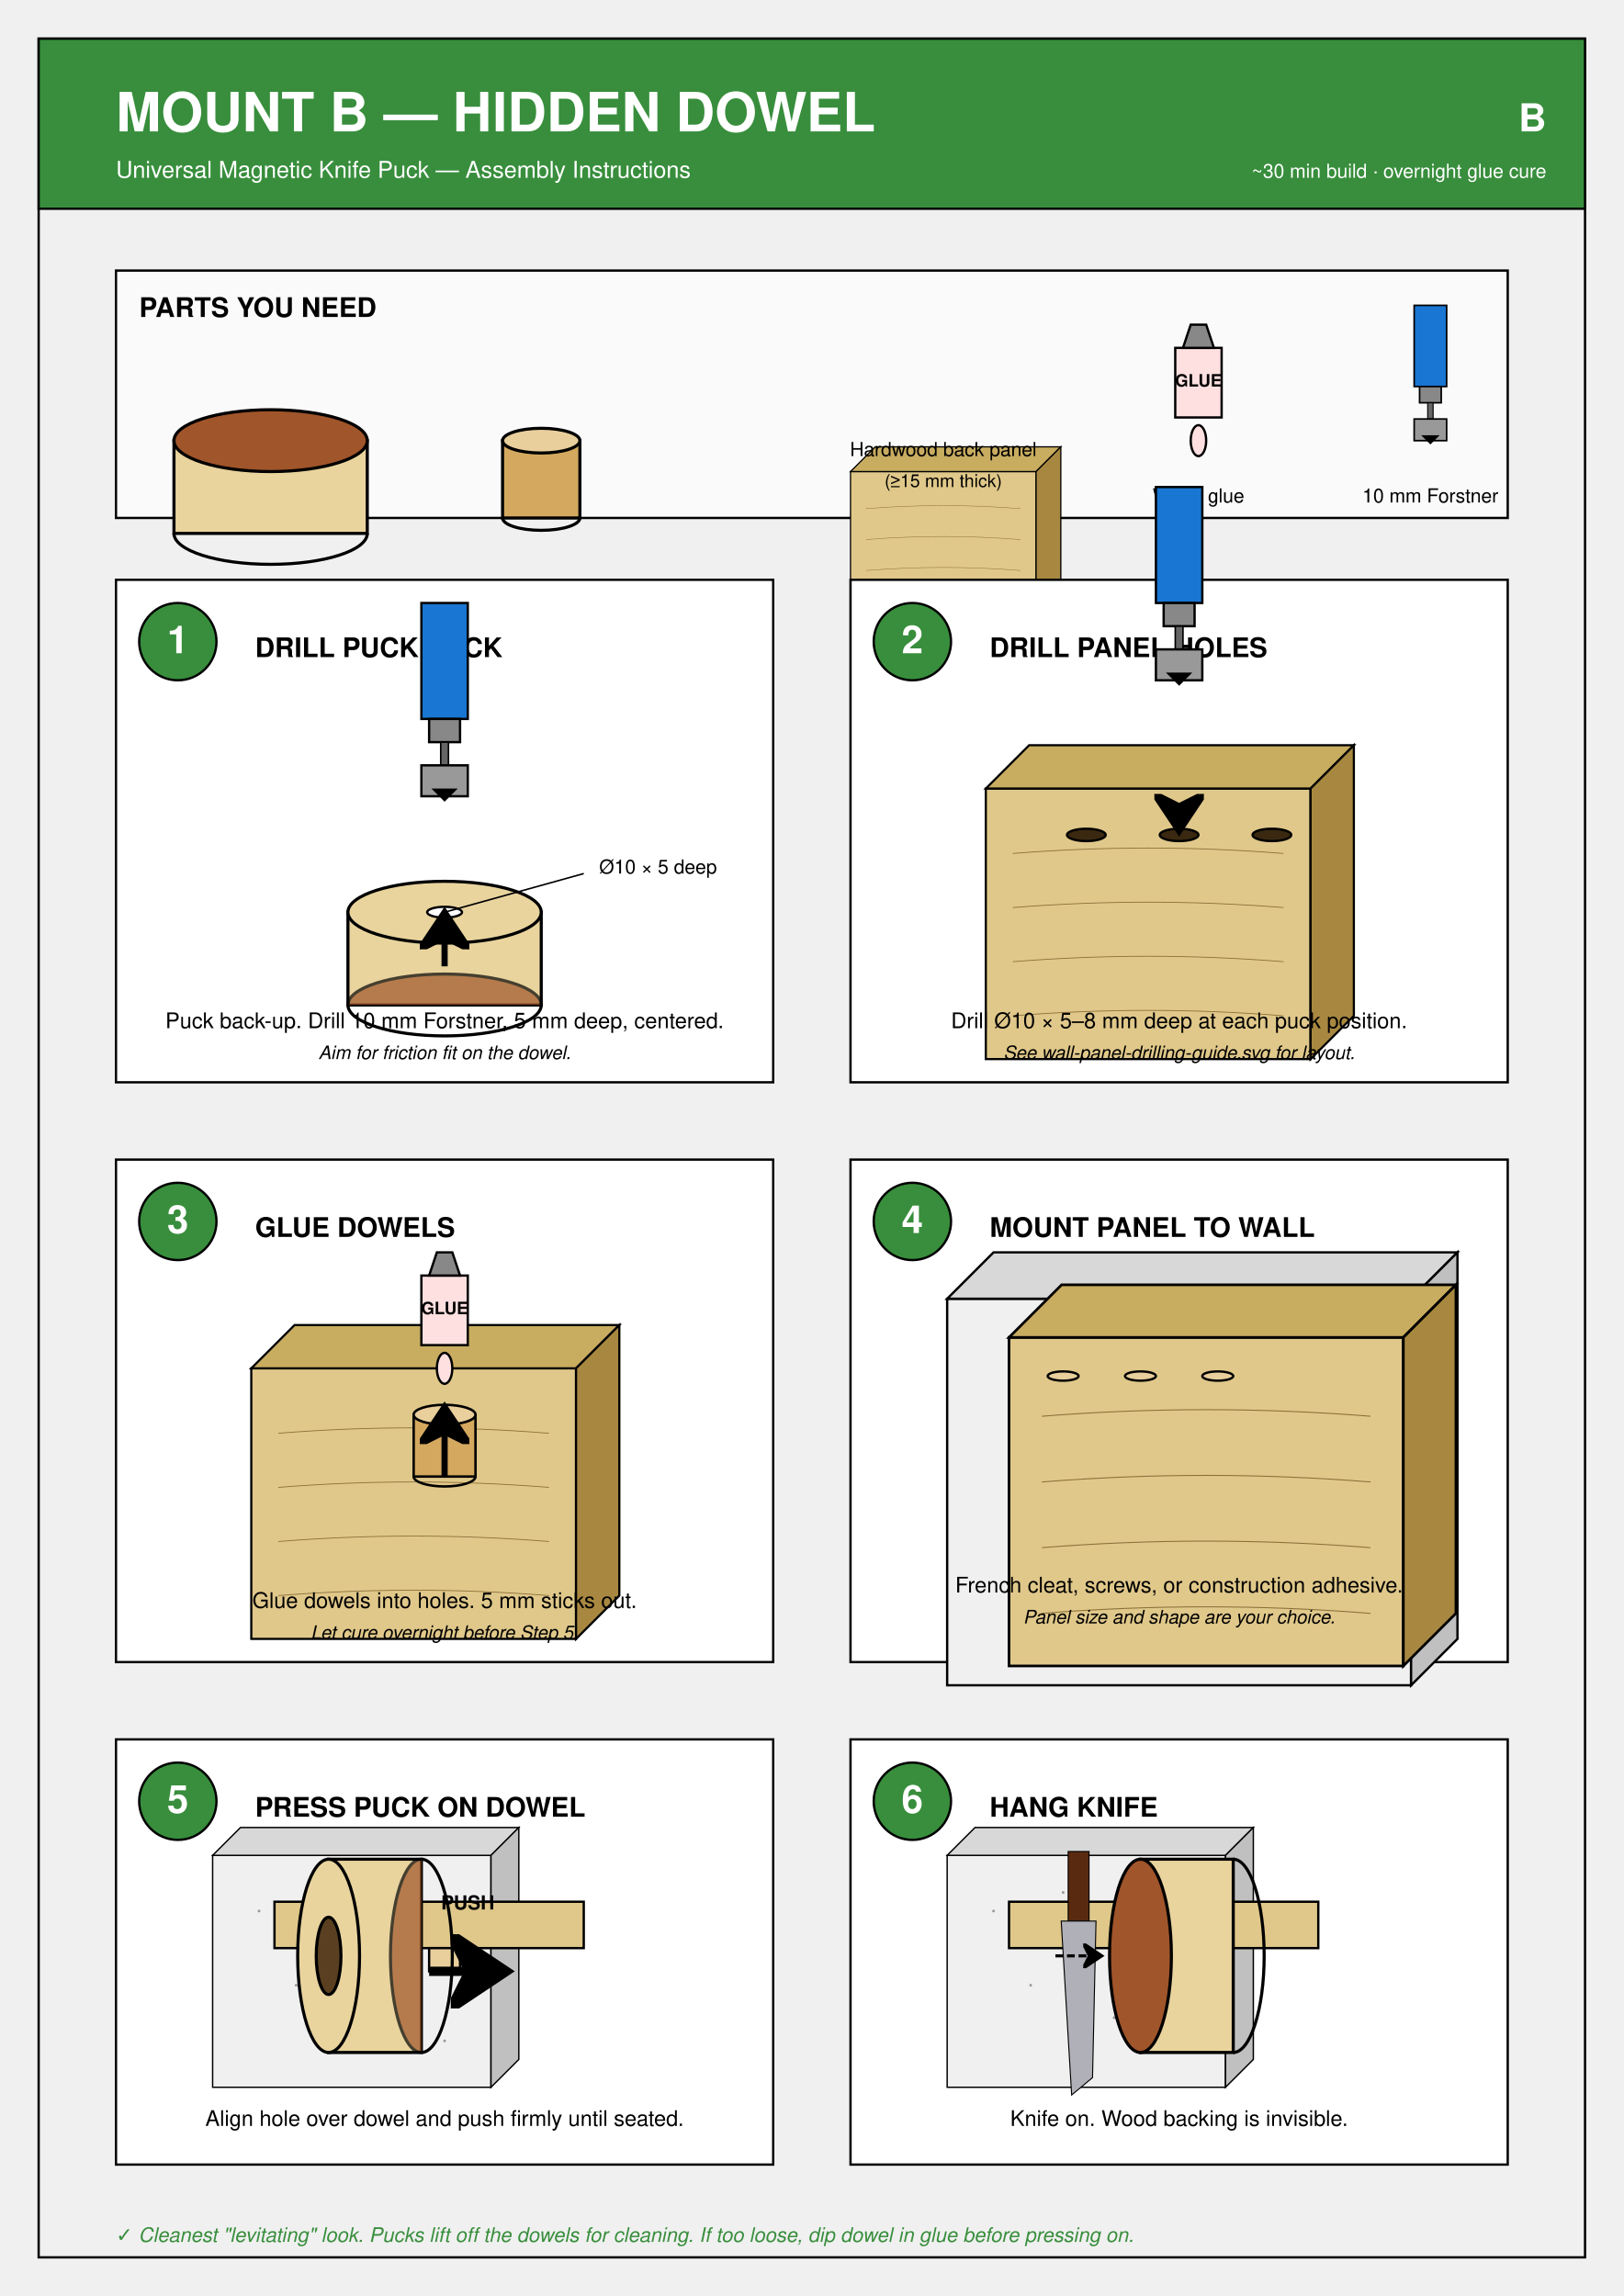
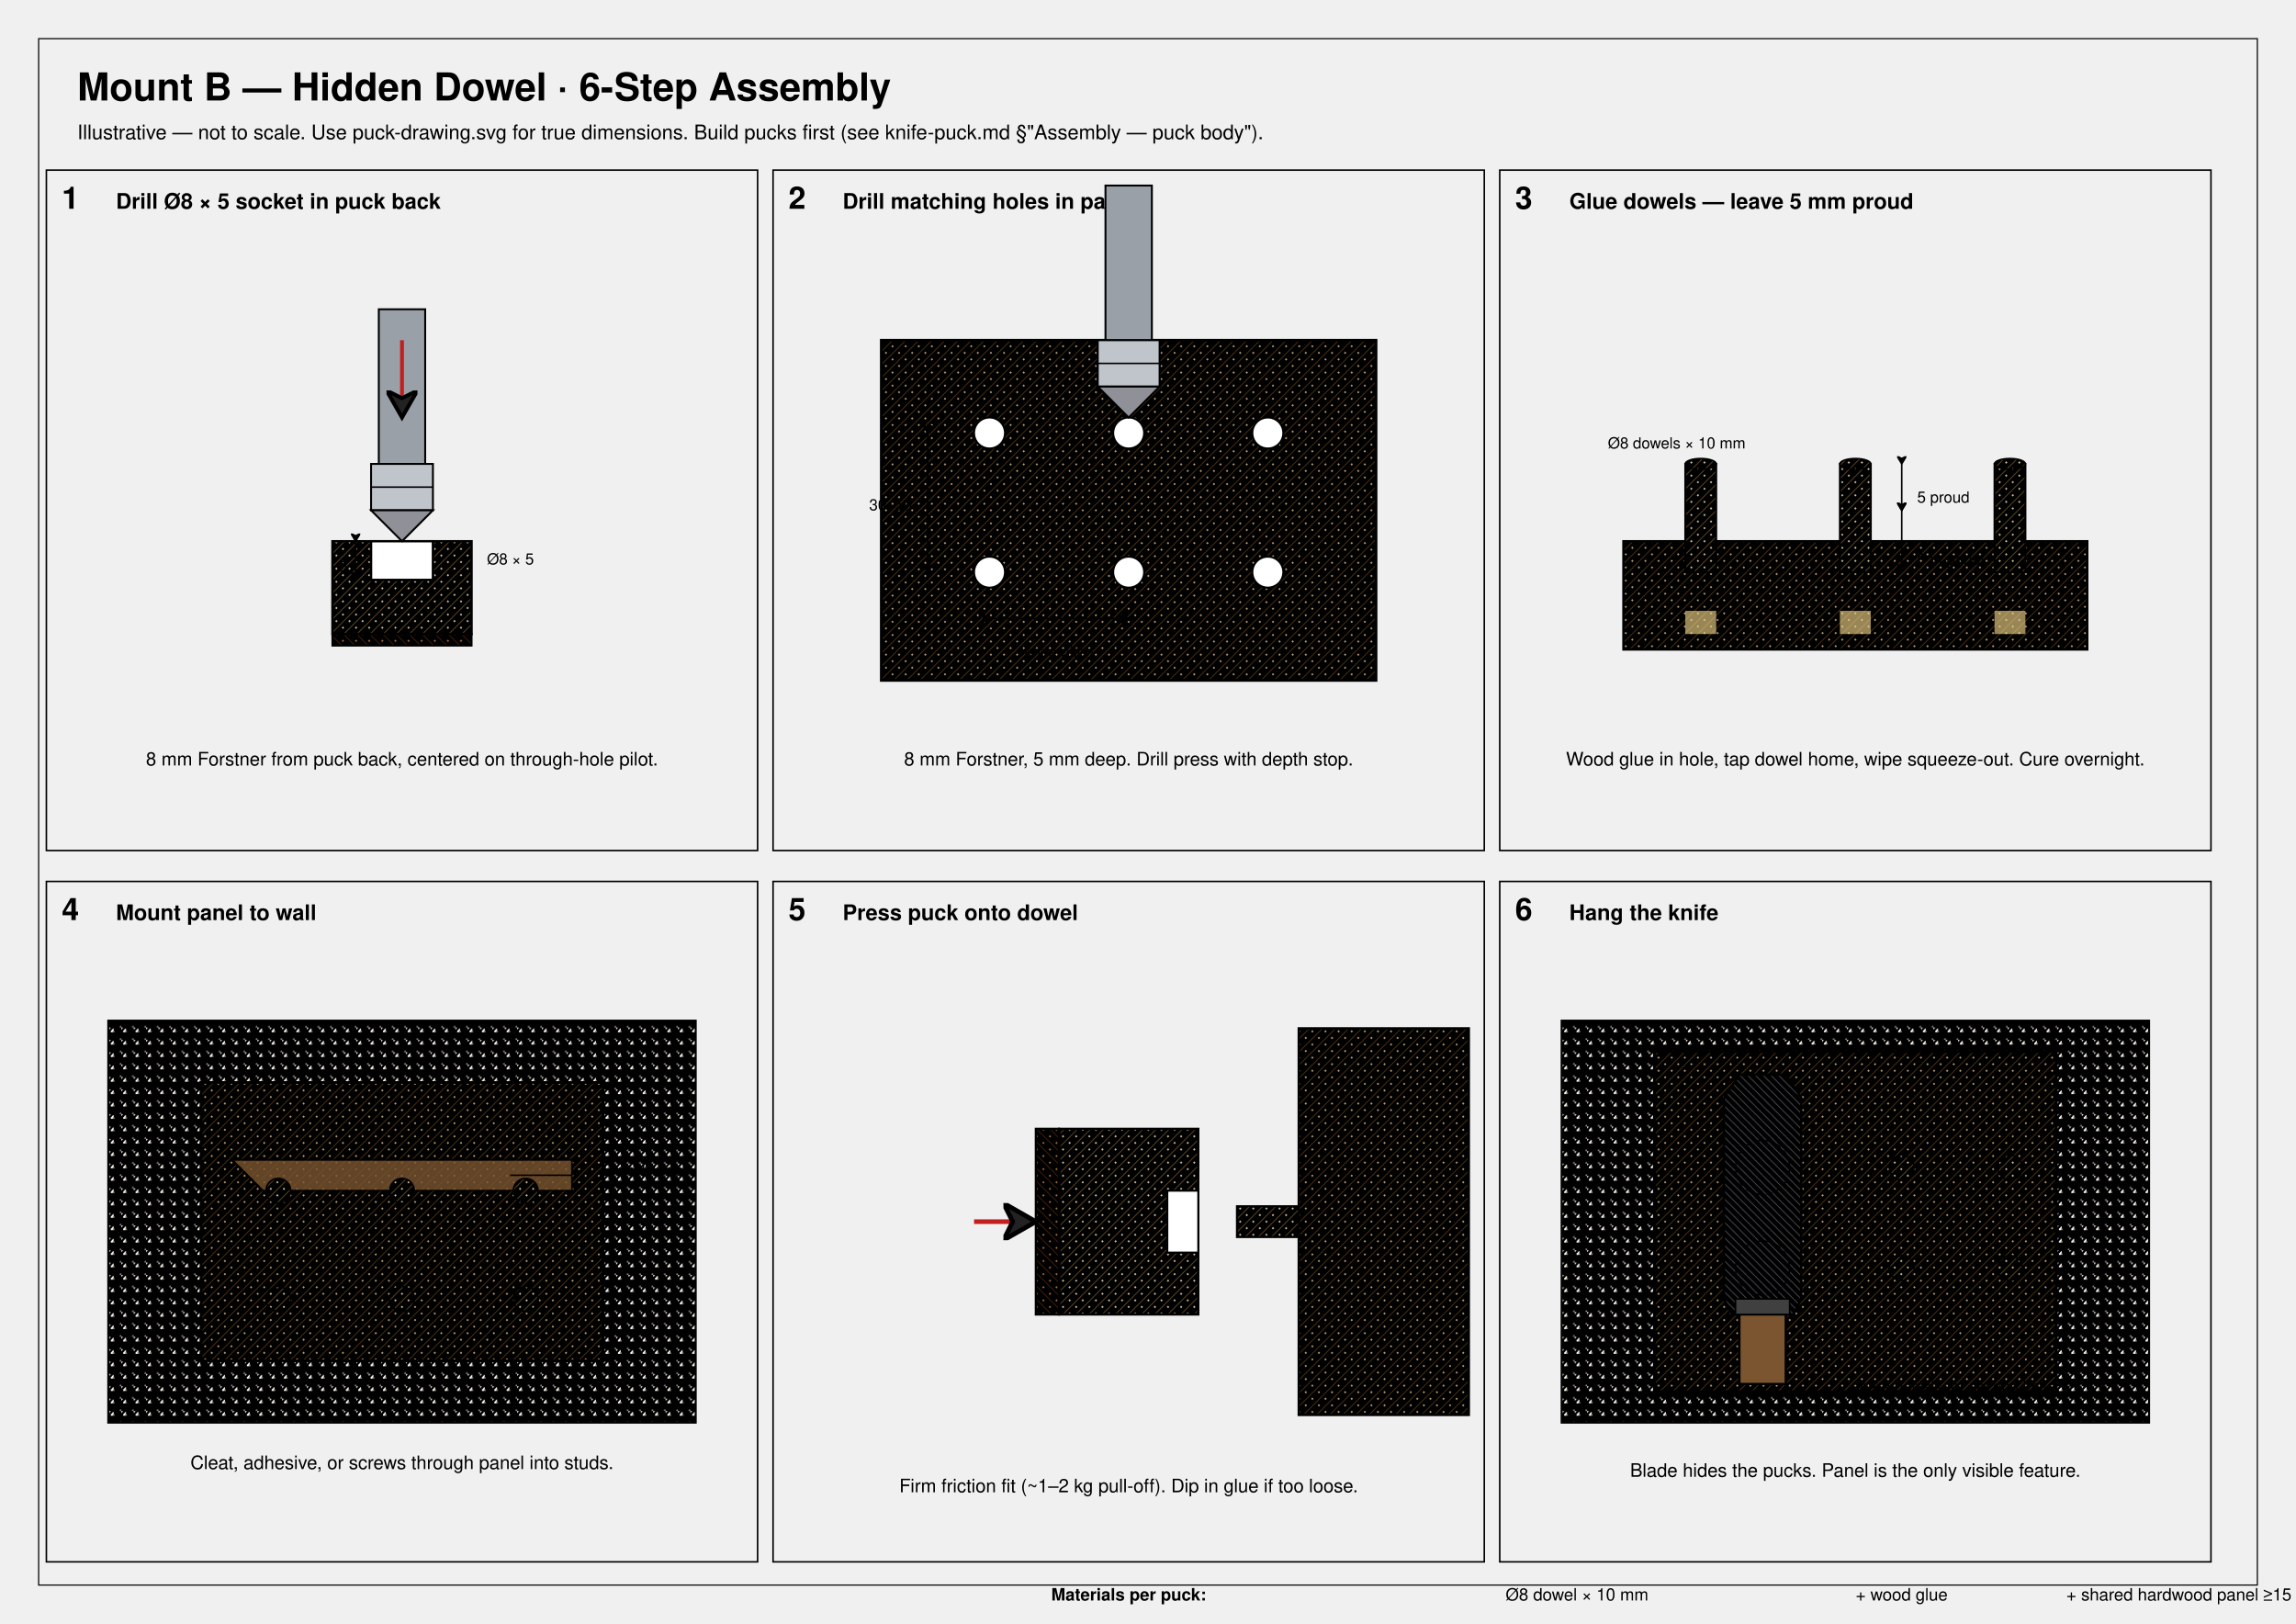
- <svg xmlns="http://www.w3.org/2000/svg" width="210mm" height="297mm" viewBox="0 0 210 297" font-family="Helvetica, Arial, sans-serif" font-size="3" fill="black" stroke="black">
+ <svg xmlns="http://www.w3.org/2000/svg" width="297mm" height="210mm" viewBox="0 0 297 210" font-family="Helvetica, Arial, sans-serif" font-size="3" fill="black" stroke="black">
  <defs>
-     <g id="puckObliqueB">
-       <rect x="-12.5" y="0" width="25" height="12" fill="#E9D49E" stroke="black" stroke-width="0.4" />
-       <ellipse cx="0" cy="0" rx="12.5" ry="4" fill="#A0552A" stroke="black" stroke-width="0.4" />
-       <path d="M -12.5 12 A 12.5 4 0 0 0 12.5 12" fill="none" stroke="black" stroke-width="0.4" />
+     <pattern id="woodHatch" patternUnits="userSpaceOnUse" width="1.2" height="1.2" patternTransform="rotate(45)">
+       <rect width="1.2" height="1.2" fill="#F3E1C0" />
+       <line x1="0" y1="0" x2="0" y2="1.2" stroke="#A07A3A" stroke-width="0.12" />
+     </pattern>
+     <pattern id="woodHatchDark" patternUnits="userSpaceOnUse" width="1.2" height="1.2" patternTransform="rotate(45)">
+       <rect width="1.2" height="1.2" fill="#D8B58A" />
+       <line x1="0" y1="0" x2="0" y2="1.2" stroke="#6A4818" stroke-width="0.14" />
+     </pattern>
+     <pattern id="leatherHatch" patternUnits="userSpaceOnUse" width="1.2" height="1.2" patternTransform="rotate(-45)">
+       <rect width="1.2" height="1.2" fill="#C07A3A" />
+       <line x1="0" y1="0" x2="0" y2="1.2" stroke="#5A2A10" stroke-width="0.15" />
+     </pattern>
+     <pattern id="drywallHatch" patternUnits="userSpaceOnUse" width="1.6" height="1.6">
+       <rect width="1.6" height="1.6" fill="#F4F1EA" />
+       <circle cx="0.4" cy="0.4" r="0.12" fill="#8A857B" />
+       <circle cx="1.1" cy="1.0" r="0.12" fill="#8A857B" />
+     </pattern>
+     <pattern id="bladeHatch" patternUnits="userSpaceOnUse" width="1.0" height="1.0">
+       <rect width="1.0" height="1.0" fill="#E8E8EC" />
+       <line x1="0" y1="0" x2="1.0" y2="1.0" stroke="#6A6A72" stroke-width="0.08" />
+     </pattern>
+     <marker id="arrow" markerWidth="6" markerHeight="6" refX="5" refY="3" orient="auto" markerUnits="strokeWidth">
+       <path d="M0,0 L5,3 L0,6 L1.5,3 z" fill="black" />
+     </marker>
+     <marker id="arrowFat" markerWidth="8" markerHeight="8" refX="7" refY="4" orient="auto" markerUnits="strokeWidth">
+       <path d="M0,0 L7,4 L0,8 L2,4 z" fill="#222" />
+     </marker>
+     <symbol id="forstner" overflow="visible">
+       <rect x="-3" y="-30" width="6" height="20" fill="#9AA0A8" stroke="black" stroke-width="0.25" />
+       <rect x="-4" y="-10" width="8" height="6" fill="#C0C5CC" stroke="black" stroke-width="0.25" />
+       <line x1="-4" y1="-7" x2="4" y2="-7" stroke="black" stroke-width="0.2" />
+       <path d="M -4 -4 L 0 0 L 4 -4 Z" fill="#909098" stroke="black" stroke-width="0.25" />
+     </symbol>
+   </defs>
+   <rect x="5" y="5" width="287" height="200" fill="none" stroke="black" stroke-width="0.15" />
+   <g stroke="none">
+     <text x="10" y="13" font-size="5" font-weight="bold">Mount B — Hidden Dowel · 6-Step Assembly</text>
+     <text x="10" y="18" font-size="2.6">Illustrative — not to scale. Use puck-drawing.svg for true dimensions. Build pucks first (see knife-puck.md §"Assembly — puck body").</text>
+   </g>
+   <g fill="none" stroke="black" stroke-width="0.2">
+     <rect x="6" y="22" width="92" height="88" />
+     <rect x="100" y="22" width="92" height="88" />
+     <rect x="194" y="22" width="92" height="88" />
+     <rect x="6" y="114" width="92" height="88" />
+     <rect x="100" y="114" width="92" height="88" />
+     <rect x="194" y="114" width="92" height="88" />
+   </g>
+   <g transform="translate(52, 66)">
+     <text x="-44" y="-39" font-size="4" font-weight="bold" stroke="none">1</text>
+     <text x="-37" y="-39" font-size="2.8" font-weight="bold" stroke="none">Drill Ø8 × 5 socket in puck back</text>
+     <g transform="translate(0, 5)">
+       <rect x="-9" y="11" width="18" height="1.5" fill="url(#leatherHatch)" stroke="black" stroke-width="0.25" />
+       <rect x="-9" y="-1" width="18" height="12" fill="url(#woodHatch)" stroke="black" stroke-width="0.3" />
+       <rect x="-6" y="9" width="12" height="-5" transform="translate(0, 0)" fill="white" stroke="black" stroke-width="0.18" stroke-dasharray="0.8,0.5" opacity="0.5" />
+       <rect x="-4" y="-1" width="8" height="5" fill="white" stroke="black" stroke-width="0.3" />
+       <text x="11" y="2" font-size="2.0" stroke="none">Ø8 × 5</text>
+       <line x1="-6" y1="-1" x2="-6" y2="4" stroke="black" stroke-width="0.2" marker-start="url(#arrow)" marker-end="url(#arrow)" />
+       <text x="-7" y="3" text-anchor="end" font-size="2.0" stroke="none">5</text>
    </g>
-     <g id="puckBackB">
-       <rect x="-12.5" y="0" width="25" height="12" fill="#E9D49E" stroke="black" stroke-width="0.4" />
-       <ellipse cx="0" cy="0" rx="12.5" ry="4" fill="#E9D49E" stroke="black" stroke-width="0.4" />
-       <ellipse cx="0" cy="0" rx="2.25" ry="0.7" fill="white" stroke="black" stroke-width="0.3" />
-       <path d="M -12.5 12 A 12.5 4 0 0 0 12.5 12" fill="none" stroke="black" stroke-width="0.4" />
-       <path d="M -12.5 12 A 12.5 4 0 0 1 12.5 12" fill="#A0552A" stroke="black" stroke-width="0.4" opacity="0.7" />
+     <use href="#forstner" x="0" y="4" />
+     <line x1="0" y1="-22" x2="0" y2="-12" stroke="#C22020" stroke-width="0.5" marker-end="url(#arrowFat)" />
+     <text x="0" y="33" text-anchor="middle" font-size="2.4" stroke="none">8 mm Forstner from puck back, centered on through-hole pilot.</text>
+   </g>
+   <g transform="translate(146, 66)">
+     <text x="-44" y="-39" font-size="4" font-weight="bold" stroke="none">2</text>
+     <text x="-37" y="-39" font-size="2.8" font-weight="bold" stroke="none">Drill matching holes in panel</text>
+     <rect x="-32" y="-22" width="64" height="44" fill="url(#woodHatchDark)" stroke="black" stroke-width="0.35" />
+     <g>
+       <circle cx="-18" cy="-10" r="2" fill="white" stroke="black" stroke-width="0.25" />
+       <circle cx="-18" cy="8" r="2" fill="white" stroke="black" stroke-width="0.25" />
+       <circle cx="0" cy="-10" r="2" fill="white" stroke="black" stroke-width="0.25" />
+       <circle cx="0" cy="8" r="2" fill="white" stroke="black" stroke-width="0.25" />
+       <circle cx="18" cy="-10" r="2" fill="white" stroke="black" stroke-width="0.25" />
+       <circle cx="18" cy="8" r="2" fill="white" stroke="black" stroke-width="0.25" />
    </g>
-     <g id="puckBackDrilled">
-       <rect x="-12.5" y="0" width="25" height="12" fill="#E9D49E" stroke="black" stroke-width="0.4" />
-       <ellipse cx="0" cy="0" rx="12.5" ry="4" fill="#E9D49E" stroke="black" stroke-width="0.4" />
-       <ellipse cx="0" cy="0" rx="5" ry="1.6" fill="#5A4020" stroke="black" stroke-width="0.4" />
-       <path d="M -12.5 12 A 12.5 4 0 0 0 12.5 12" fill="none" stroke="black" stroke-width="0.4" />
-       <path d="M -12.5 12 A 12.5 4 0 0 1 12.5 12" fill="#A0552A" stroke="black" stroke-width="0.4" opacity="0.7" />
+     <line x1="-18" y1="14" x2="0" y2="14" stroke="black" stroke-width="0.2" marker-start="url(#arrow)" marker-end="url(#arrow)" />
+     <text x="-9" y="19" text-anchor="middle" font-size="2.0" stroke="none">knife pitch</text>
+     <line x1="-26" y1="-10" x2="-26" y2="8" stroke="black" stroke-width="0.2" marker-start="url(#arrow)" marker-end="url(#arrow)" />
+     <text x="-28" y="0" text-anchor="end" font-size="2.0" stroke="none">30–50</text>
+     <use href="#forstner" x="0" y="-12" />
+     <text x="0" y="33" text-anchor="middle" font-size="2.4" stroke="none">8 mm Forstner, 5 mm deep. Drill press with depth stop.</text>
+   </g>
+   <g transform="translate(240, 66)">
+     <text x="-44" y="-39" font-size="4" font-weight="bold" stroke="none">3</text>
+     <text x="-37" y="-39" font-size="2.8" font-weight="bold" stroke="none">Glue dowels — leave 5 mm proud</text>
+     <g transform="translate(0, 4)">
+       <rect x="-30" y="0" width="60" height="14" fill="url(#woodHatchDark)" stroke="black" stroke-width="0.3" />
+       <g>
+         <rect x="-22" y="-10" width="4" height="14" fill="url(#woodHatch)" stroke="black" stroke-width="0.25" />
+         <ellipse cx="-20" cy="-10" rx="2" ry="0.7" fill="url(#woodHatch)" stroke="black" stroke-width="0.2" />
+         <rect x="-22" y="9" width="4" height="3" fill="#FFE090" stroke="none" opacity="0.6" />
+         <rect x="-2" y="-10" width="4" height="14" fill="url(#woodHatch)" stroke="black" stroke-width="0.25" />
+         <ellipse cx="0" cy="-10" rx="2" ry="0.7" fill="url(#woodHatch)" stroke="black" stroke-width="0.2" />
+         <rect x="-2" y="9" width="4" height="3" fill="#FFE090" stroke="none" opacity="0.6" />
+         <rect x="18" y="-10" width="4" height="14" fill="url(#woodHatch)" stroke="black" stroke-width="0.25" />
+         <ellipse cx="20" cy="-10" rx="2" ry="0.7" fill="url(#woodHatch)" stroke="black" stroke-width="0.2" />
+         <rect x="18" y="9" width="4" height="3" fill="#FFE090" stroke="none" opacity="0.6" />
+       </g>
+       <line x1="6" y1="-10" x2="6" y2="-4" stroke="black" stroke-width="0.2" marker-start="url(#arrow)" marker-end="url(#arrow)" />
+       <line x1="6" y1="-4" x2="6" y2="4" stroke="black" stroke-width="0.2" marker-start="url(#arrow)" marker-end="url(#arrow)" />
+       <text x="8" y="-5" font-size="2.0" stroke="none">5 proud</text>
+       <text x="8" y="3" font-size="2.0" stroke="none">5 in panel</text>
+       <text x="-32" y="-12" font-size="2.0" stroke="none">Ø8 dowels × 10 mm</text>
    </g>
-     <g id="dowel">
-       <rect x="-5" y="0" width="10" height="10" fill="#D4A95F" stroke="black" stroke-width="0.4" />
-       <ellipse cx="0" cy="0" rx="5" ry="1.6" fill="#E9CF9C" stroke="black" stroke-width="0.4" />
-       <path d="M -5 10 A 5 1.6 0 0 0 5 10" fill="none" stroke="black" stroke-width="0.4" />
+     <text x="0" y="33" text-anchor="middle" font-size="2.4" stroke="none">Wood glue in hole, tap dowel home, wipe squeeze-out. Cure overnight.</text>
+   </g>
+   <g transform="translate(52, 158)">
+     <text x="-44" y="-39" font-size="4" font-weight="bold" stroke="none">4</text>
+     <text x="-37" y="-39" font-size="2.8" font-weight="bold" stroke="none">Mount panel to wall</text>
+     <rect x="-38" y="-26" width="76" height="52" fill="url(#drywallHatch)" stroke="black" stroke-width="0.25" />
+     <rect x="-26" y="-18" width="52" height="36" fill="url(#woodHatchDark)" stroke="black" stroke-width="0.35" />
+     <g transform="translate(0, -8)">
+       <path d="M -22 0 L 22 0 L 22 4 L -18 4 Z" fill="#7A5530" stroke="black" stroke-width="0.25" opacity="0.8" />
+       <line x1="-22" y1="0" x2="-18" y2="4" stroke="black" stroke-width="0.25" stroke-dasharray="0.6,0.5" />
    </g>
-     <g id="wallPanel">
-       <rect x="0" y="0" width="60" height="50" fill="#E0C88A" stroke="black" stroke-width="0.4" />
-       <polygon points="0,0 60,0 68,-8 8,-8" fill="#C8AC60" stroke="black" stroke-width="0.4" />
-       <polygon points="60,0 68,-8 68,42 60,50" fill="#A88840" stroke="black" stroke-width="0.4" />
-       <g stroke="#8B6F3A" stroke-width="0.15" fill="none">
-         <path d="M 5 12 Q 30 10 55 12" />
-         <path d="M 5 22 Q 30 20 55 22" />
-         <path d="M 5 32 Q 30 30 55 32" />
-         <path d="M 5 42 Q 30 40 55 42" />
-       </g>
+     <text x="26" y="-6" font-size="2.0" stroke="none">French cleat</text>
+     <line x1="14" y1="-6" x2="22" y2="-6" stroke="black" stroke-width="0.2" />
+     <g fill="url(#woodHatch)" stroke="black" stroke-width="0.2">
+       <circle cx="-16" cy="-4" r="1.6" />
+       <circle cx="-16" cy="10" r="1.6" />
+       <circle cx="0" cy="-4" r="1.6" />
+       <circle cx="0" cy="10" r="1.6" />
+       <circle cx="16" cy="-4" r="1.6" />
+       <circle cx="16" cy="10" r="1.6" />
    </g>
-     <g id="wallBgB">
-       <rect x="0" y="0" width="60" height="50" fill="#F0F0F0" stroke="black" stroke-width="0.3" />
-       <polygon points="0,0 60,0 66,-6 6,-6" fill="#D8D8D8" stroke="black" stroke-width="0.3" />
-       <polygon points="60,0 66,-6 66,44 60,50" fill="#C0C0C0" stroke="black" stroke-width="0.3" />
-       <g fill="#999" stroke="none">
-         <circle cx="10" cy="12" r="0.3" />
-         <circle cx="25" cy="8" r="0.3" />
-         <circle cx="42" cy="18" r="0.3" />
-         <circle cx="18" cy="28" r="0.3" />
-         <circle cx="36" cy="35" r="0.3" />
-         <circle cx="50" cy="40" r="0.3" />
-       </g>
+     <text x="0" y="32" text-anchor="middle" font-size="2.4" stroke="none">Cleat, adhesive, or screws through panel into studs.</text>
+   </g>
+   <g transform="translate(146, 158)">
+     <text x="-44" y="-39" font-size="4" font-weight="bold" stroke="none">5</text>
+     <text x="-37" y="-39" font-size="2.8" font-weight="bold" stroke="none">Press puck onto dowel</text>
+     <rect x="22" y="-25" width="22" height="50" fill="url(#woodHatchDark)" stroke="black" stroke-width="0.3" />
+     <rect x="14" y="-2" width="8" height="4" fill="url(#woodHatch)" stroke="black" stroke-width="0.25" />
+     <g transform="translate(0, 0)">
+       <rect x="-9" y="-12" width="18" height="24" fill="url(#woodHatch)" stroke="black" stroke-width="0.3" />
+       <rect x="-12" y="-12" width="3" height="24" fill="url(#leatherHatch)" stroke="black" stroke-width="0.3" />
+       <rect x="5" y="-4" width="4" height="8" fill="white" stroke="black" stroke-width="0.25" />
    </g>
-     <g id="drill">
-       <rect x="-3" y="-25" width="6" height="15" fill="#1976D2" stroke="black" stroke-width="0.3" />
-       <rect x="-2" y="-10" width="4" height="3" fill="#888" stroke="black" stroke-width="0.3" />
-       <rect x="-0.5" y="-7" width="1" height="3" fill="#666" stroke="black" stroke-width="0.2" />
-       <rect x="-3" y="-4" width="6" height="4" fill="#999" stroke="black" stroke-width="0.3" />
-       <polygon points="0,0 -0.5,-0.5 0.5,-0.5" fill="black" />
+     <line x1="-20" y1="0" x2="-12" y2="0" stroke="#C22020" stroke-width="0.6" marker-end="url(#arrowFat)" />
+     <text x="0" y="35" text-anchor="middle" font-size="2.4" stroke="none">Firm friction fit (~1–2 kg pull-off). Dip in glue if too loose.</text>
+   </g>
+   <g transform="translate(240, 158)">
+     <text x="-44" y="-39" font-size="4" font-weight="bold" stroke="none">6</text>
+     <text x="-37" y="-39" font-size="2.8" font-weight="bold" stroke="none">Hang the knife</text>
+     <rect x="-38" y="-26" width="76" height="52" fill="url(#drywallHatch)" stroke="black" stroke-width="0.25" />
+     <rect x="-26" y="-22" width="52" height="44" fill="url(#woodHatchDark)" stroke="black" stroke-width="0.35" />
+     <g transform="translate(-12, 0)">
+       <path d="M -3 -19 L 3 -19 L 5 -16 L 5 10 L 4 12 L -4 12 L -5 10 L -5 -16 Z" fill="url(#bladeHatch)" stroke="black" stroke-width="0.3" />
+       <rect x="-3" y="12" width="6" height="9" fill="#7A5530" stroke="black" stroke-width="0.3" />
+       <rect x="-3.5" y="10" width="7" height="2" fill="#404040" stroke="black" stroke-width="0.2" />
    </g>
-     <g id="glueBottle">
-       <rect x="-3" y="-12" width="6" height="9" fill="#FFE0E0" stroke="black" stroke-width="0.3" />
-       <polygon points="-2,-12 2,-12 1,-15 -1,-15" fill="#888" stroke="black" stroke-width="0.3" />
-       <text x="0" y="-7" text-anchor="middle" font-size="2.2" stroke="none" font-weight="bold">GLUE</text>
-       <ellipse cx="0" cy="0" rx="1" ry="2" fill="#FFE0E0" stroke="black" stroke-width="0.3" />
+     <circle cx="-12" cy="-7" r="3.5" fill="none" stroke="black" stroke-width="0.2" stroke-dasharray="0.8,0.6" />
+     <circle cx="-12" cy="6" r="3.5" fill="none" stroke="black" stroke-width="0.2" stroke-dasharray="0.8,0.6" />
+     <g fill="url(#woodHatch)" stroke="black" stroke-width="0.2">
+       <circle cx="6" cy="-7" r="1.6" />
+       <circle cx="6" cy="6" r="1.6" />
+       <circle cx="20" cy="-7" r="1.6" />
+       <circle cx="20" cy="6" r="1.6" />
    </g>
-     <g id="stepNumB">
-       <circle cx="0" cy="0" r="5" fill="#388E3C" stroke="black" stroke-width="0.3" />
-     </g>
-     <g id="knifeMiniB">
-       <rect x="-3" y="-30" width="6" height="20" fill="#5A2A10" stroke="black" stroke-width="0.3" />
-       <path d="M -5 -10 L 5 -10 L 4 35 L -2 40 Z" fill="#B0B0B8" stroke="black" stroke-width="0.3" />
-     </g>
-     <marker id="aMarkerB" markerWidth="8" markerHeight="8" refX="6" refY="4" orient="auto" markerUnits="strokeWidth">
-       <path d="M0,0 L6,4 L0,8 L2,4 z" fill="black" />
-     </marker>
-   </defs>
-   <rect x="5" y="5" width="200" height="287" fill="none" stroke="black" stroke-width="0.3" />
-   <g>
-     <rect x="5" y="5" width="200" height="22" fill="#388E3C" stroke="black" stroke-width="0.3" />
-     <text x="15" y="17" font-size="7" font-weight="bold" stroke="none" fill="white">MOUNT B — HIDDEN DOWEL</text>
-     <text x="15" y="23" font-size="3" stroke="none" fill="white">Universal Magnetic Knife Puck — Assembly Instructions</text>
-     <text x="200" y="17" font-size="5" text-anchor="end" stroke="none" fill="white" font-weight="bold">B</text>
-     <text x="200" y="23" font-size="2.5" text-anchor="end" stroke="none" fill="white">~30 min build  ·  overnight glue cure</text>
+     <text x="14" y="22" text-anchor="middle" font-size="2.0" stroke="none">spare dowels for second knife →</text>
+     <text x="0" y="33" text-anchor="middle" font-size="2.4" stroke="none">Blade hides the pucks. Panel is the only visible feature.</text>
  </g>
-   <g transform="translate(15, 35)">
-     <rect x="0" y="0" width="180" height="32" fill="#FAFAFA" stroke="black" stroke-width="0.3" />
-     <text x="3" y="6" font-size="3.5" font-weight="bold" stroke="none">PARTS YOU NEED</text>
-     <g transform="translate(20, 22)">
-       <use href="#puckObliqueB" />
-       <text x="0" y="20" text-anchor="middle" font-size="2.5" stroke="none">Puck × 1–4 per knife</text>
-     </g>
-     <g transform="translate(58, 22)">
-       <g transform="translate(-3,0)">
-         <use href="#dowel" />
-       </g>
-       <text x="0" y="20" text-anchor="middle" font-size="2.5" stroke="none">10 mm dowel × 10 mm</text>
-     </g>
-     <g transform="translate(95, 26)">
-       <g transform="scale(0.4)">
-         <use href="#wallPanel" />
-       </g>
-       <text x="12" y="-2" text-anchor="middle" font-size="2.5" stroke="none">Hardwood back panel</text>
-       <text x="12" y="2" text-anchor="middle" font-size="2.3" stroke="none">(≥15 mm thick)</text>
-     </g>
-     <g transform="translate(140, 22)">
-       <use href="#glueBottle" />
-       <text x="0" y="8" text-anchor="middle" font-size="2.5" stroke="none">Wood glue</text>
-     </g>
-     <g transform="translate(170, 22)">
-       <use href="#drill" transform="scale(0.7)" />
-       <text x="0" y="8" text-anchor="middle" font-size="2.5" stroke="none">10 mm Forstner</text>
-     </g>
-   </g>
-   <g transform="translate(15, 75)">
-     <rect x="0" y="0" width="85" height="65" fill="white" stroke="black" stroke-width="0.3" />
-     <g transform="translate(8, 8)">
-       <use href="#stepNumB" />
-       <text x="0" y="1.5" text-anchor="middle" font-size="5" font-weight="bold" fill="white" stroke="none">1</text>
-     </g>
-     <text x="18" y="10" font-size="3.5" font-weight="bold" stroke="none">DRILL PUCK BACK</text>
-     <g transform="translate(42.5, 38)">
-       <g transform="translate(0, 5)">
-         <use href="#puckBackB" />
-       </g>
-       <g transform="translate(0, -10)">
-         <use href="#drill" />
-       </g>
-       <path d="M 0 12 L 0 5" stroke="black" stroke-width="0.8" marker-end="url(#aMarkerB)" />
-       <text x="20" y="0" font-size="2.5" stroke="none">Ø10 × 5 deep</text>
-       <line x1="0" y1="5" x2="18" y2="0" stroke="black" stroke-width="0.2" />
-     </g>
-     <text x="42.5" y="58" text-anchor="middle" font-size="2.8" stroke="none">Puck back-up. Drill 10 mm Forstner, 5 mm deep, centered.</text>
-     <text x="42.5" y="62" text-anchor="middle" font-size="2.4" stroke="none" font-style="italic">Aim for friction fit on the dowel.</text>
-   </g>
-   <g transform="translate(110, 75)">
-     <rect x="0" y="0" width="85" height="65" fill="white" stroke="black" stroke-width="0.3" />
-     <g transform="translate(8, 8)">
-       <use href="#stepNumB" />
-       <text x="0" y="1.5" text-anchor="middle" font-size="5" font-weight="bold" fill="white" stroke="none">2</text>
-     </g>
-     <text x="18" y="10" font-size="3.5" font-weight="bold" stroke="none">DRILL PANEL HOLES</text>
-     <g transform="translate(42.5, 35)">
-       <g transform="translate(-25, -8) scale(0.7)">
-         <use href="#wallPanel" />
-       </g>
-       <ellipse cx="-12" cy="-2" rx="2.5" ry="0.8" fill="#3A2810" stroke="black" stroke-width="0.3" />
-       <ellipse cx="0" cy="-2" rx="2.5" ry="0.8" fill="#3A2810" stroke="black" stroke-width="0.3" />
-       <ellipse cx="12" cy="-2" rx="2.5" ry="0.8" fill="#3A2810" stroke="black" stroke-width="0.3" />
-       <g transform="translate(0, -22)">
-         <use href="#drill" />
-       </g>
-       <path d="M 0 -3 L 0 -2.5" stroke="black" stroke-width="0.8" marker-end="url(#aMarkerB)" />
-     </g>
-     <text x="42.5" y="58" text-anchor="middle" font-size="2.8" stroke="none">Drill Ø10 × 5–8 mm deep at each puck position.</text>
-     <text x="42.5" y="62" text-anchor="middle" font-size="2.4" stroke="none" font-style="italic">See wall-panel-drilling-guide.svg for layout.</text>
-   </g>
-   <g transform="translate(15, 150)">
-     <rect x="0" y="0" width="85" height="65" fill="white" stroke="black" stroke-width="0.3" />
-     <g transform="translate(8, 8)">
-       <use href="#stepNumB" />
-       <text x="0" y="1.5" text-anchor="middle" font-size="5" font-weight="bold" fill="white" stroke="none">3</text>
-     </g>
-     <text x="18" y="10" font-size="3.5" font-weight="bold" stroke="none">GLUE DOWELS</text>
-     <g transform="translate(42.5, 35)">
-       <g transform="translate(-25, -8) scale(0.7)">
-         <use href="#wallPanel" />
-       </g>
-       <g transform="translate(0, -8)">
-         <use href="#glueBottle" />
-       </g>
-       <g transform="translate(0, -2) scale(0.8)">
-         <use href="#dowel" />
-       </g>
-       <path d="M 0 6 L 0 -3" stroke="black" stroke-width="0.8" marker-end="url(#aMarkerB)" />
-     </g>
-     <text x="42.5" y="58" text-anchor="middle" font-size="2.8" stroke="none">Glue dowels into holes. 5 mm sticks out.</text>
-     <text x="42.5" y="62" text-anchor="middle" font-size="2.4" stroke="none" font-style="italic">Let cure overnight before Step 5.</text>
-   </g>
-   <g transform="translate(110, 150)">
-     <rect x="0" y="0" width="85" height="65" fill="white" stroke="black" stroke-width="0.3" />
-     <g transform="translate(8, 8)">
-       <use href="#stepNumB" />
-       <text x="0" y="1.5" text-anchor="middle" font-size="5" font-weight="bold" fill="white" stroke="none">4</text>
-     </g>
-     <text x="18" y="10" font-size="3.5" font-weight="bold" stroke="none">MOUNT PANEL TO WALL</text>
-     <g transform="translate(42.5, 38)">
-       <g transform="translate(-30, -20)">
-         <use href="#wallBgB" />
-       </g>
-       <g transform="translate(-22, -15) scale(0.85)">
-         <use href="#wallPanel" />
-       </g>
-       <ellipse cx="-15" cy="-10" rx="2" ry="0.6" fill="#E9CF9C" stroke="black" stroke-width="0.3" />
-       <ellipse cx="-5" cy="-10" rx="2" ry="0.6" fill="#E9CF9C" stroke="black" stroke-width="0.3" />
-       <ellipse cx="5" cy="-10" rx="2" ry="0.6" fill="#E9CF9C" stroke="black" stroke-width="0.3" />
-     </g>
-     <text x="42.5" y="56" text-anchor="middle" font-size="2.8" stroke="none">French cleat, screws, or construction adhesive.</text>
-     <text x="42.5" y="60" text-anchor="middle" font-size="2.4" stroke="none" font-style="italic">Panel size and shape are your choice.</text>
-   </g>
-   <g transform="translate(15, 225)">
-     <rect x="0" y="0" width="85" height="55" fill="white" stroke="black" stroke-width="0.3" />
-     <g transform="translate(8, 8)">
-       <use href="#stepNumB" />
-       <text x="0" y="1.5" text-anchor="middle" font-size="5" font-weight="bold" fill="white" stroke="none">5</text>
-     </g>
-     <text x="18" y="10" font-size="3.5" font-weight="bold" stroke="none">PRESS PUCK ON DOWEL</text>
-     <g transform="translate(42.5, 30)">
-       <g transform="translate(-30, -15) scale(0.6)">
-         <use href="#wallBgB" />
-       </g>
-       <rect x="-22" y="-9" width="40" height="6" fill="#E0C88A" stroke="black" stroke-width="0.3" />
-       <rect x="-2" y="-3" width="4" height="3" fill="#E9CF9C" stroke="black" stroke-width="0.3" />
-       <g transform="translate(-15, -2) rotate(-90)">
-         <use href="#puckBackDrilled" />
-       </g>
-       <path d="M -2 0 L 8 0" stroke="black" stroke-width="1.2" marker-end="url(#aMarkerB)" />
-       <text x="3" y="-8" text-anchor="middle" font-size="2.5" stroke="none" font-weight="bold">PUSH</text>
-     </g>
-     <text x="42.5" y="50" text-anchor="middle" font-size="2.8" stroke="none">Align hole over dowel and push firmly until seated.</text>
-   </g>
-   <g transform="translate(110, 225)">
-     <rect x="0" y="0" width="85" height="55" fill="white" stroke="black" stroke-width="0.3" />
-     <g transform="translate(8, 8)">
-       <use href="#stepNumB" />
-       <text x="0" y="1.5" text-anchor="middle" font-size="5" font-weight="bold" fill="white" stroke="none">6</text>
-     </g>
-     <text x="18" y="10" font-size="3.5" font-weight="bold" stroke="none">HANG KNIFE</text>
-     <g transform="translate(42.5, 30)">
-       <g transform="translate(-30, -15) scale(0.6)">
-         <use href="#wallBgB" />
-       </g>
-       <rect x="-22" y="-9" width="40" height="6" fill="#E0C88A" stroke="black" stroke-width="0.3" />
-       <g transform="translate(-5, -2) rotate(-90)">
-         <use href="#puckObliqueB" />
-       </g>
-       <g transform="translate(-13, -2) scale(0.45)">
-         <use href="#knifeMiniB" />
-       </g>
-       <path d="M -16 -2 L -10 -2" stroke="black" stroke-width="0.4" stroke-dasharray="1,0.5" marker-end="url(#aMarkerB)" />
-     </g>
-     <text x="42.5" y="50" text-anchor="middle" font-size="2.8" stroke="none">Knife on. Wood backing is invisible.</text>
-   </g>
-   <g transform="translate(15, 290)" stroke="none">
-     <text x="0" y="0" font-size="2.6" font-style="italic" fill="#388E3C">✓ Cleanest "levitating" look. Pucks lift off the dowels for cleaning. If too loose, dip dowel in glue before pressing on.</text>
+   <g transform="translate(146, 207)" font-size="2.2" stroke="none" text-anchor="middle">
+     <text font-weight="bold">Materials per puck:</text>
+     <text y="0" x="58">Ø8 dowel × 10 mm</text>
+     <text y="0" x="100">+ wood glue</text>
+     <text y="0" x="138">+ shared hardwood panel ≥15 mm</text>
  </g>
</svg>
